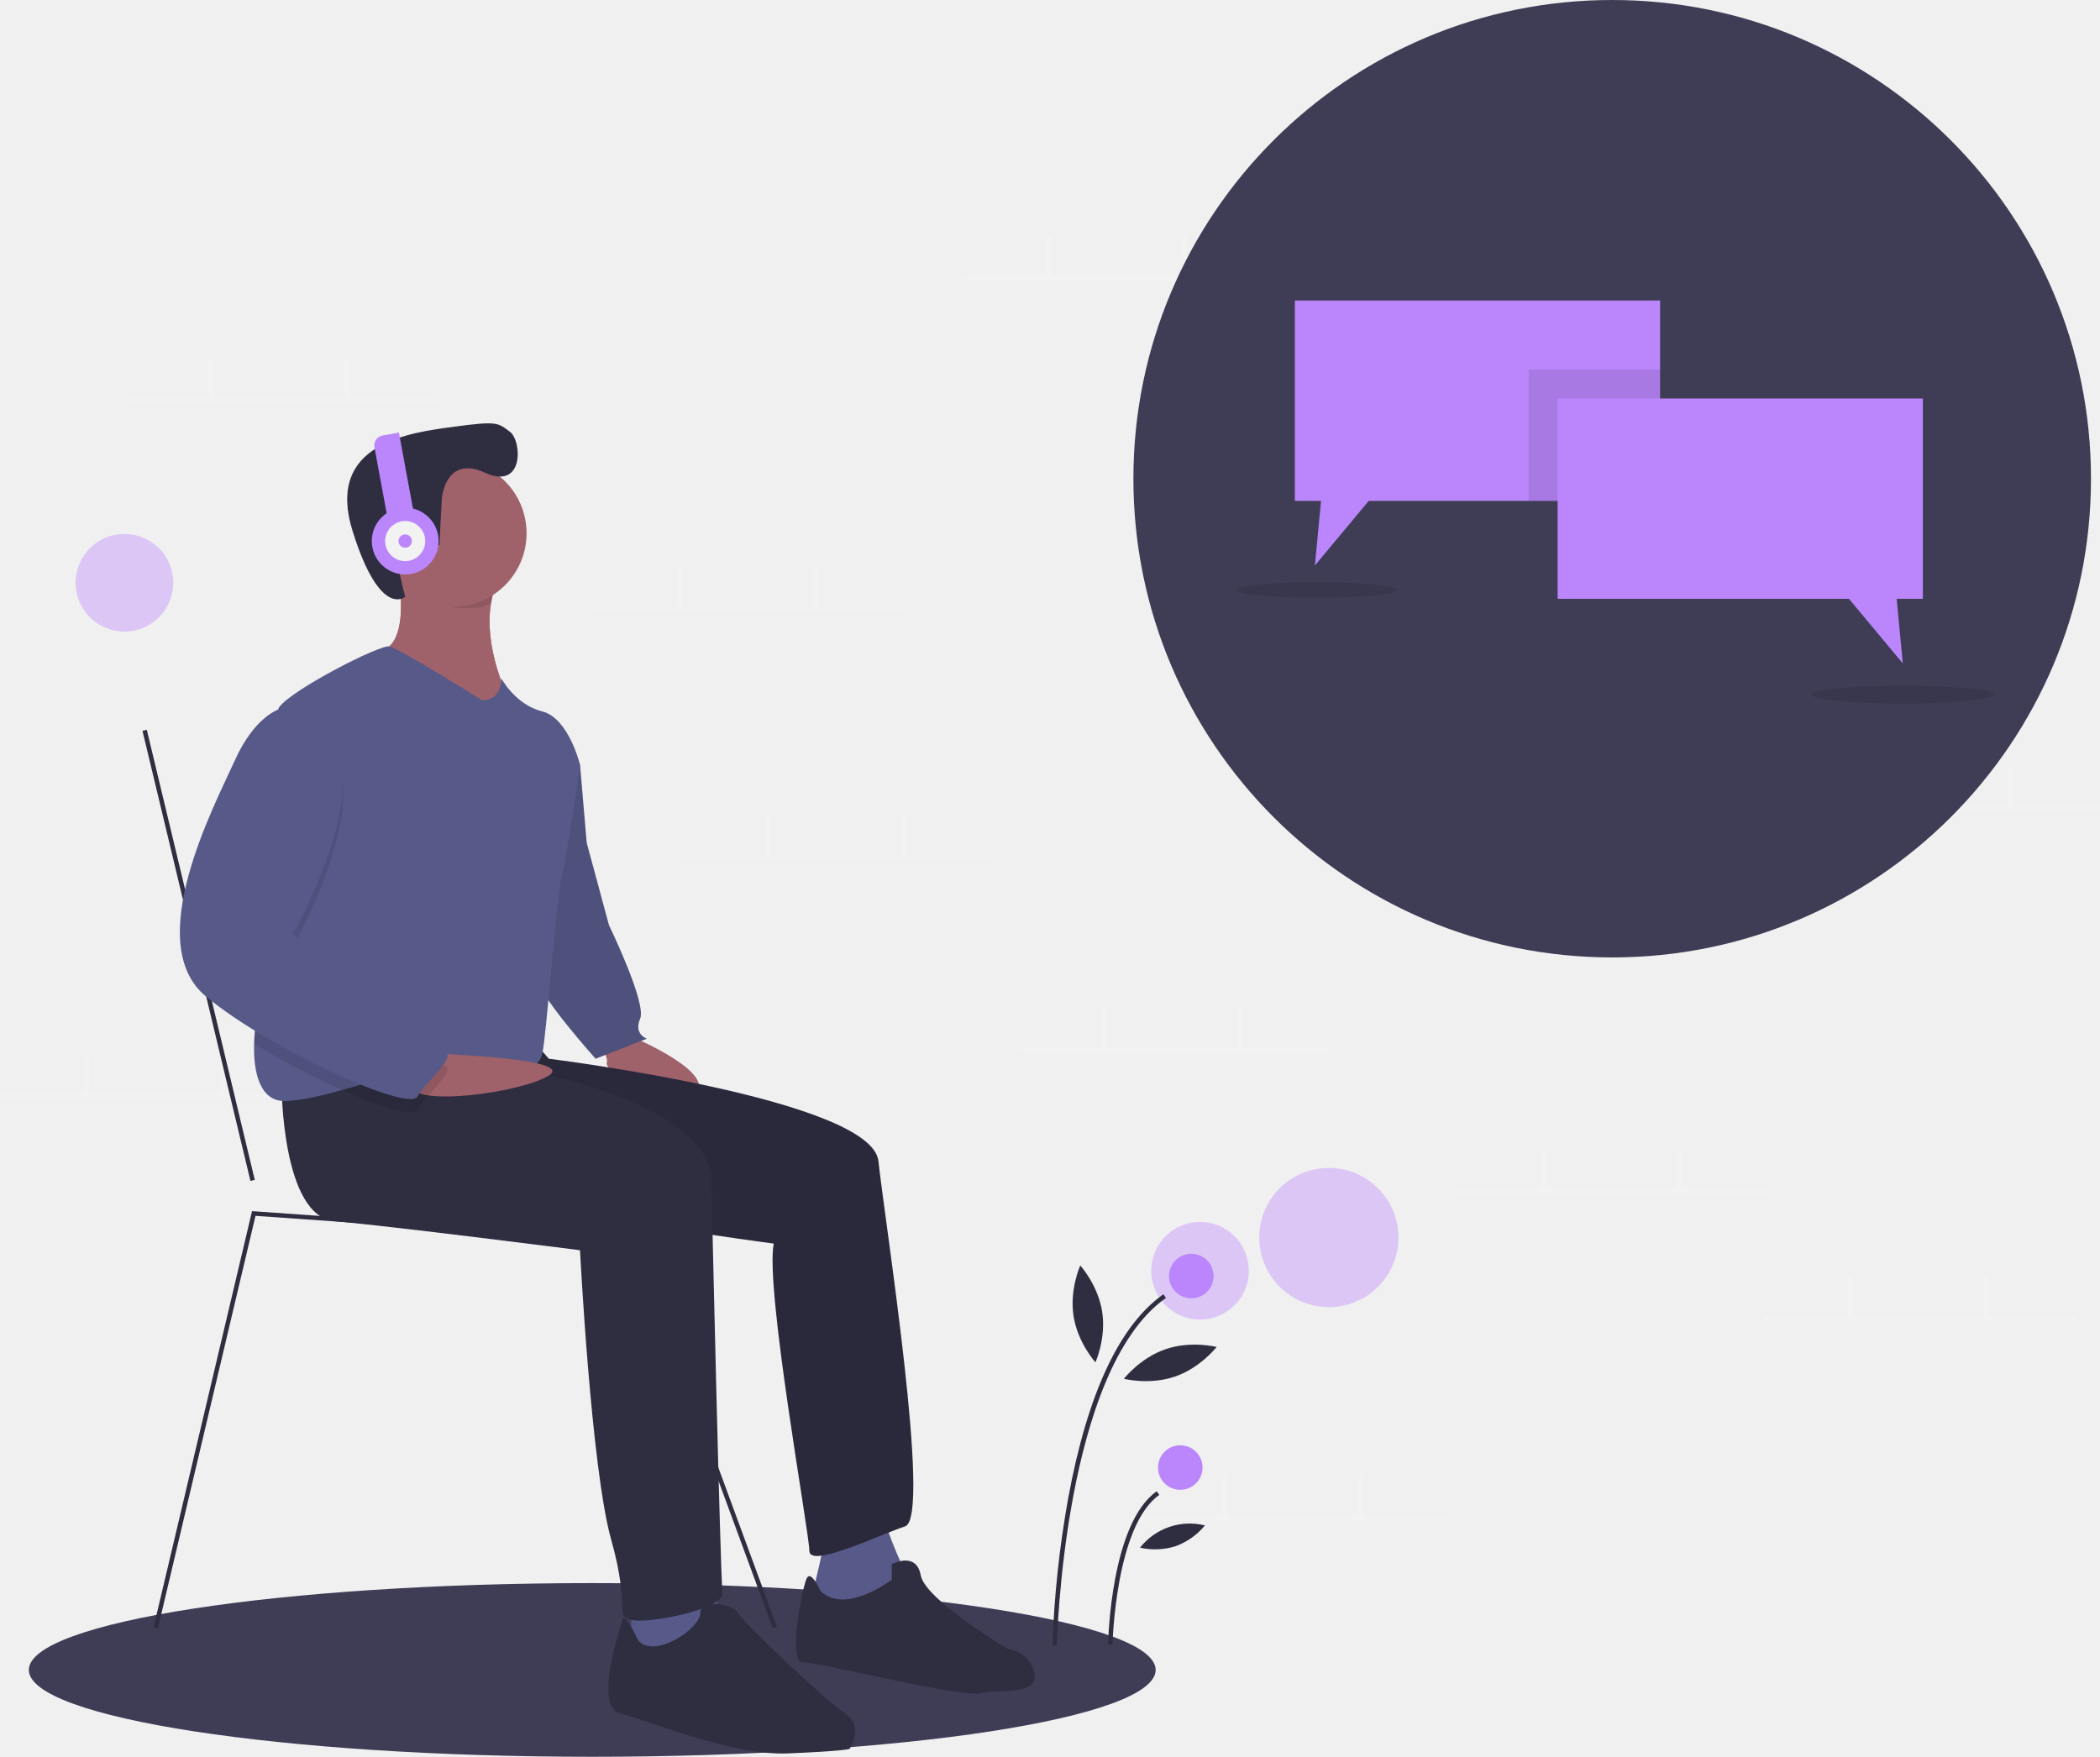
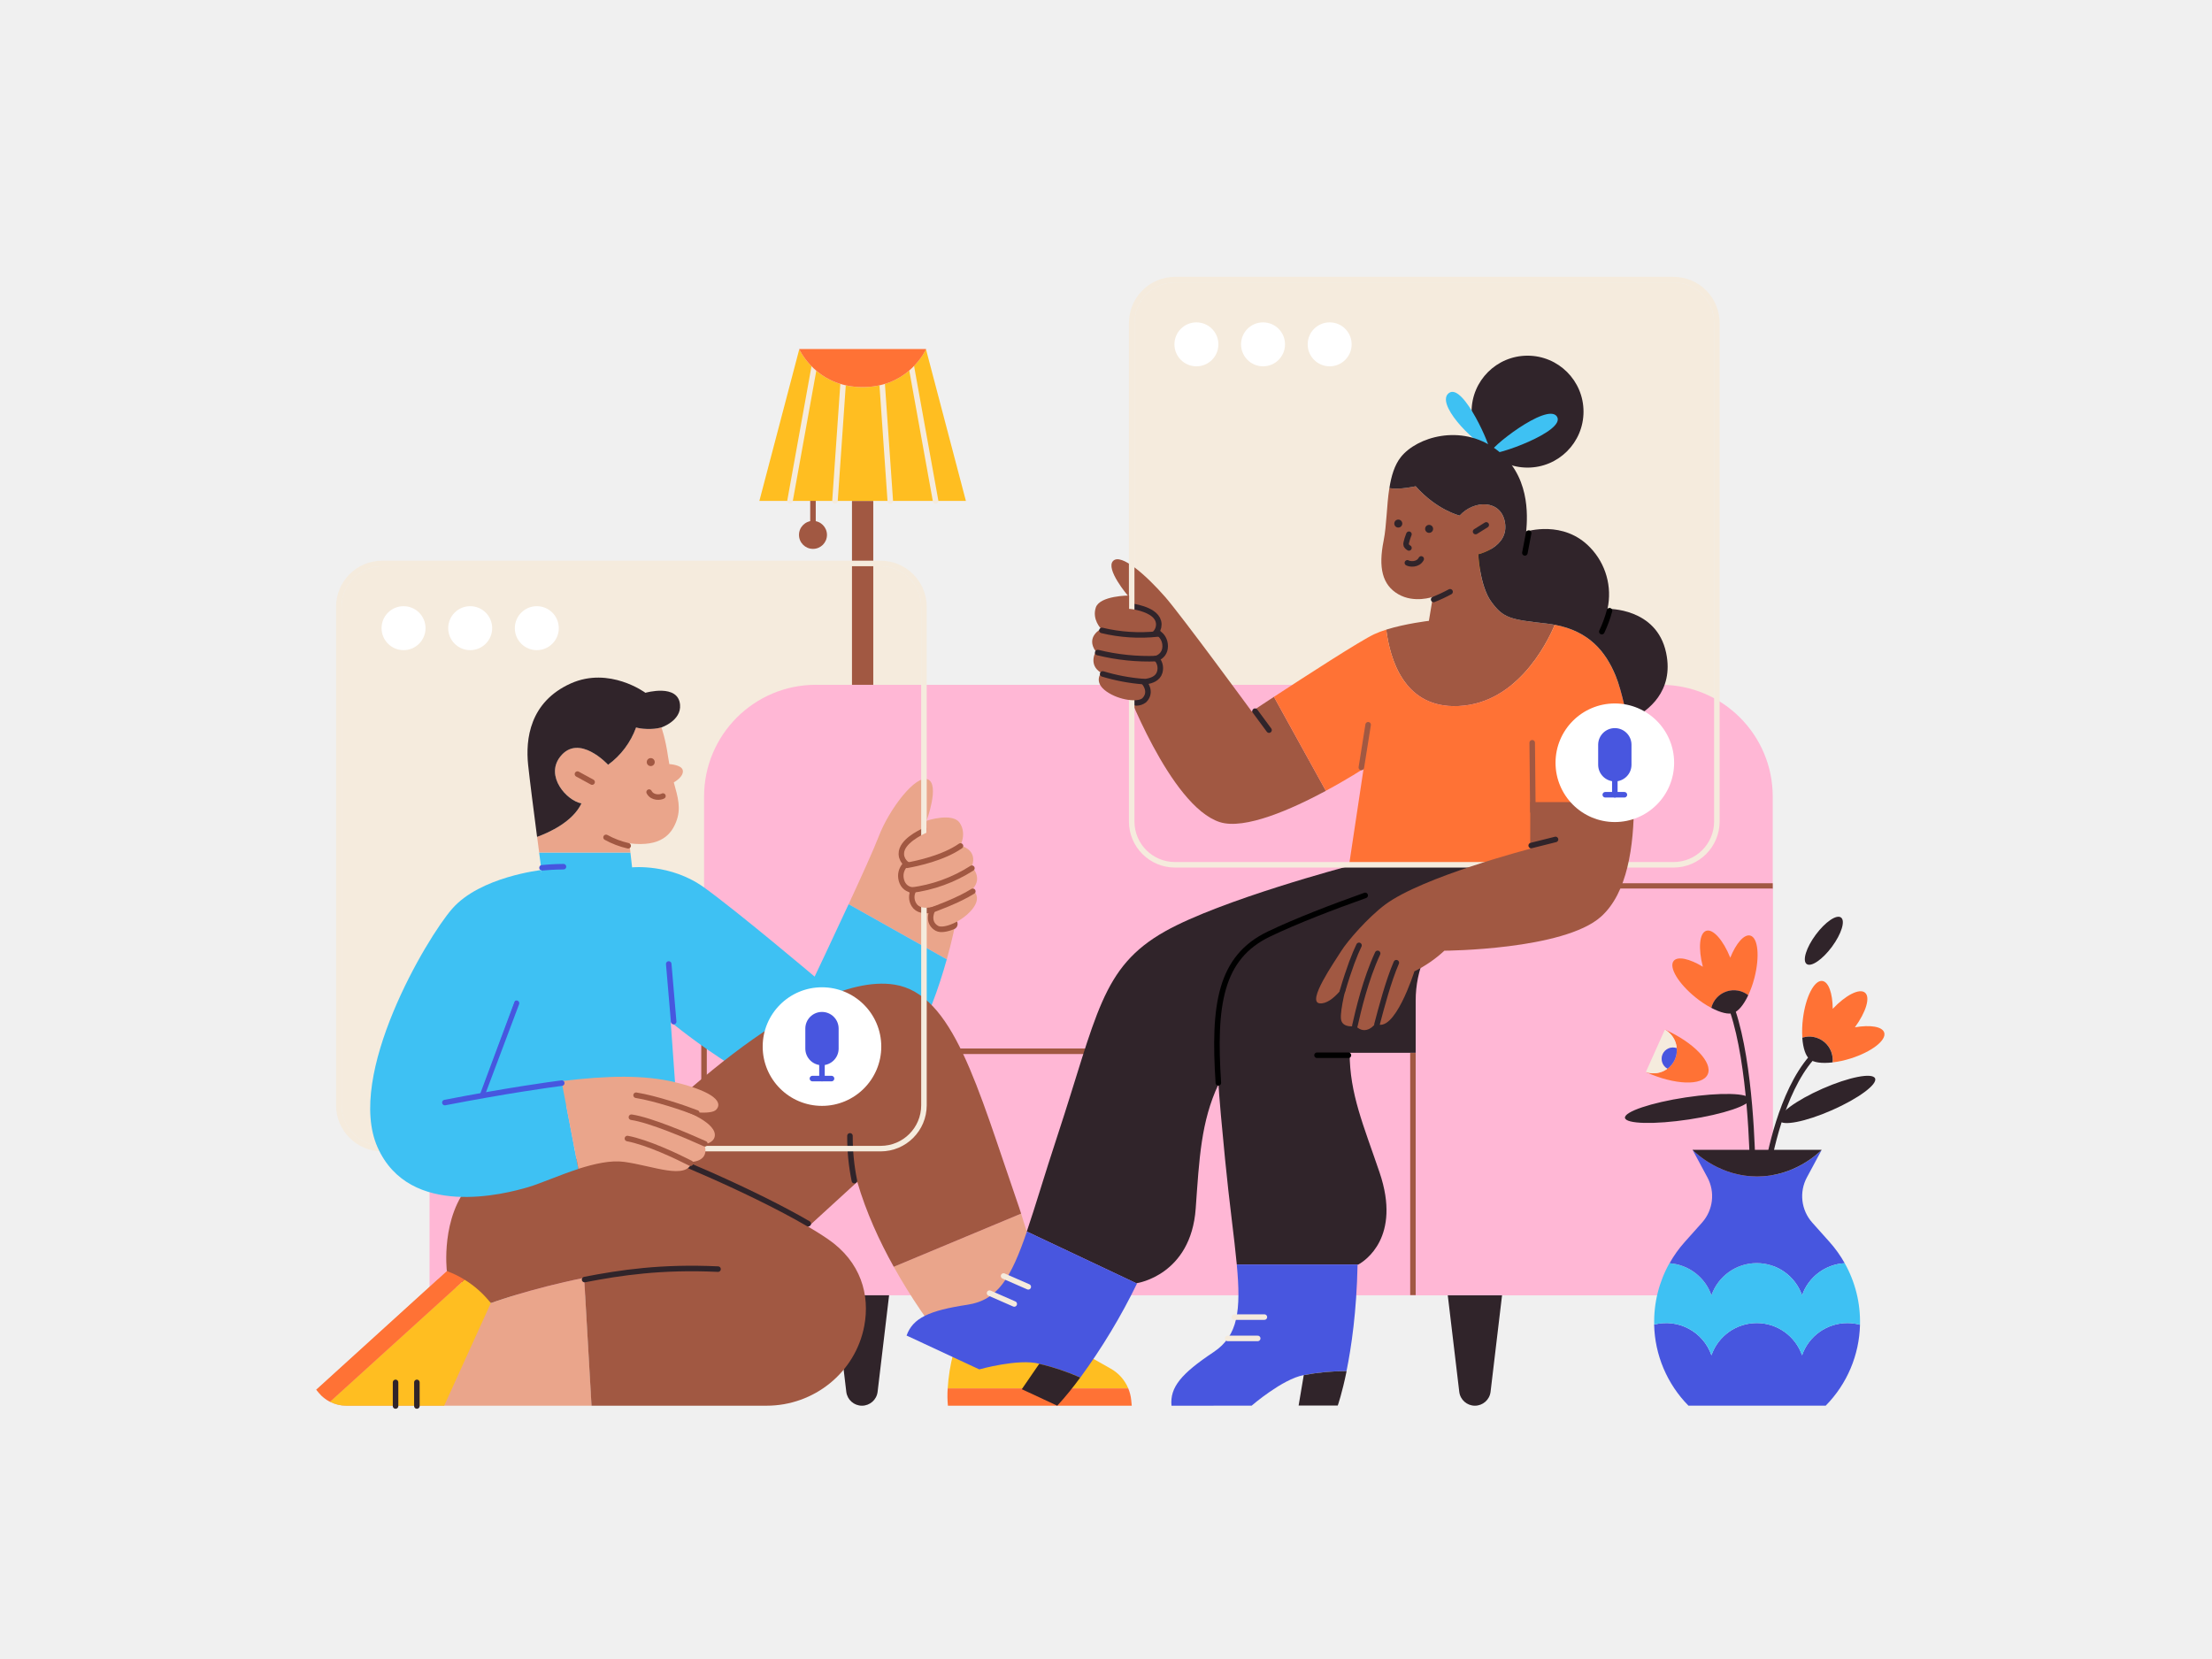
- <svg xmlns="http://www.w3.org/2000/svg" id="f76714af-ed50-409e-b13d-92d0a119c5d5" data-name="Layer 1" width="943" height="789" viewBox="0 0 943 789">
-   <ellipse cx="265.952" cy="750" rx="253" ry="39" fill="#3f3d56" />
-   <rect x="56" y="179" width="140" height="2" fill="#f2f2f2" />
-   <rect x="94" y="161" width="2" height="18.5" fill="#f2f2f2" />
-   <rect x="155" y="161" width="2" height="18.5" fill="#f2f2f2" />
-   <rect x="432" y="124" width="140" height="2" fill="#f2f2f2" />
-   <rect x="470" y="106" width="2" height="18.5" fill="#f2f2f2" />
-   <rect x="531" y="106" width="2" height="18.5" fill="#f2f2f2" />
-   <rect x="511" y="681" width="140" height="2" fill="#f2f2f2" />
-   <rect x="549" y="663" width="2" height="18.5" fill="#f2f2f2" />
-   <rect x="610" y="663" width="2" height="18.5" fill="#f2f2f2" />
-   <rect x="792" y="591" width="140" height="2" fill="#f2f2f2" />
-   <rect x="830" y="573" width="2" height="18.5" fill="#f2f2f2" />
-   <rect x="891" y="573" width="2" height="18.5" fill="#f2f2f2" />
-   <rect x="803" y="362" width="140" height="2" fill="#f2f2f2" />
-   <rect x="841" y="344" width="2" height="18.5" fill="#f2f2f2" />
-   <rect x="902" y="344" width="2" height="18.5" fill="#f2f2f2" />
-   <rect x="306" y="384" width="140" height="2" fill="#f2f2f2" />
-   <rect x="344" y="366" width="2" height="18.5" fill="#f2f2f2" />
-   <rect x="405" y="366" width="2" height="18.5" fill="#f2f2f2" />
-   <rect x="654" y="534" width="140" height="2" fill="#f2f2f2" />
-   <rect x="692" y="516" width="2" height="18.5" fill="#f2f2f2" />
-   <rect x="753" y="516" width="2" height="18.5" fill="#f2f2f2" />
-   <rect x="457" y="471" width="140" height="2" fill="#f2f2f2" />
-   <rect x="495" y="453" width="2" height="18.5" fill="#f2f2f2" />
-   <rect x="556" y="453" width="2" height="18.5" fill="#f2f2f2" />
-   <rect x="266" y="273" width="140" height="2" fill="#f2f2f2" />
-   <rect x="304" y="255" width="2" height="18.5" fill="#f2f2f2" />
-   <rect x="365" y="255" width="2" height="18.5" fill="#f2f2f2" />
-   <rect y="491" width="140" height="2" fill="#f2f2f2" />
-   <rect x="38" y="473" width="2" height="18.5" fill="#f2f2f2" />
-   <rect x="99" y="473" width="2" height="18.5" fill="#f2f2f2" />
-   <circle cx="723.952" cy="215" r="215" fill="#3f3d56" />
-   <rect x="216.691" y="380.634" width="2.001" height="207.872" transform="translate(-235.5043 8.62926) rotate(-13.48616)" fill="#2f2e41" />
-   <path d="M411.952,521s41,17,28,27-40-12-39-15-4-10-4-10Z" transform="translate(-128.5 -55.5)" fill="#9f616a" />
-   <path d="M375.952,387l13,12,3,35,10,37s17,35,14,42,3,9,3,9l-23,9s-25-28-25-34S375.952,387,375.952,387Z" transform="translate(-128.5 -55.5)" fill="#575a88" />
-   <path d="M375.952,387l13,12,3,35,10,37s17,35,14,42,3,9,3,9l-23,9s-25-28-25-34S375.952,387,375.952,387Z" transform="translate(-128.5 -55.5)" opacity="0.1" />
-   <path d="M498.952,747s-5,23-6,25,19,9,19,9l24-17s-10-22-10-26Z" transform="translate(-128.5 -55.5)" fill="#575a88" />
-   <path d="M367.952,523l7,8s145,18,148,46,24,160,12,164-43,19-43,11-20-118-16-138c0,0-173-22-177-47s4-36,4-36Z" transform="translate(-128.5 -55.5)" fill="#2f2e41" />
-   <path d="M367.952,523l7,8s145,18,148,46,24,160,12,164-43,19-43,11-20-118-16-138c0,0-173-22-177-47s4-36,4-36Z" transform="translate(-128.5 -55.5)" opacity="0.1" />
-   <path d="M496.952,770s-4-9-6-6-9,38-2,38,71,16,80,14,26,1,24-9-12-11-12-11-37-22-39-33-13-5-13-5v7S507.952,781,496.952,770Z" transform="translate(-128.5 -55.5)" fill="#2f2e41" />
-   <path d="M306.952,311s7,34-8,37,19,23,19,23l22,12,16-16s-14.5-29.5-3.5-51.5S306.952,311,306.952,311Z" transform="translate(-128.5 -55.5)" fill="#9f616a" />
-   <path d="M355.952,367l-16,16-22-12s-34-20-19-23c9.65-1.93,10.19-16.69,9.36-26.97a92.993,92.993,0,0,0-1.36-10.03s56.5-17.5,45.5,4.5a38.361,38.361,0,0,0-3.44,10.76C345.642,346.03,355.952,367,355.952,367Z" transform="translate(-128.5 -55.5)" fill="#9f616a" />
-   <polygon points="283.452 720.5 283.452 743.5 321.452 743.5 324.452 734.5 320.452 710.5 283.452 720.5" fill="#575a88" />
-   <path d="M254.952,543s0,59,24,61,110,13,110,13,5,98,14,130,1,34,9,36,42-5,41-12-5-184-5-184,9-38-111-56Z" transform="translate(-128.5 -55.5)" fill="#2f2e41" />
-   <path d="M414.952,792s-6-13-7-9-13,39-1,42,50,19,75,18,28-2,28-2,7-10-2-16-46-41-48-45-17-7-17,0S421.952,801,414.952,792Z" transform="translate(-128.5 -55.5)" fill="#2f2e41" />
-   <path d="M352.452,315.5a38.361,38.361,0,0,0-3.44,10.76c-4.98,3.01-8.31,2.24-14.56,2.24-9.27,0-13.01-11.85-19-18-.47-5.71-8.5.5-8.5.5S363.452,293.5,352.452,315.5Z" transform="translate(-128.5 -55.5)" opacity="0.1" />
-   <circle cx="203.452" cy="239.5" r="33" fill="#9f616a" />
-   <path d="M388.952,399s-5,36-8,49-7,73-9,81-14,10-38,7a45.103,45.103,0,0,0-4.54-.34c-14.78-.47-31.69,5.06-47.34,9.4-9,2.5-17.59,4.6-25.12,4.94-11.4.52-14.74-12.12-14.35-25.8.37-12.73,3.98-26.38,7.35-31.2,6.07-8.68.1-86.61,2.34-112.31v-.01c.34-3.92.87-6.62,1.66-7.68,6-8,45-28,49.37-27.19,4.36.81,41.63,24.19,41.63,24.19,9,0,8.71-9.76,8.71-9.76s6.29,11.76,18.29,14.76S388.952,399,388.952,399Z" transform="translate(-128.5 -55.5)" fill="#575a88" />
-   <path d="M322.105,528.643s64.416,2.051,53.132,9.704S313.952,553,312.952,543,322.105,528.643,322.105,528.643Z" transform="translate(-128.5 -55.5)" fill="#9f616a" />
-   <path d="M329.412,535.66c.21,3.84-10.12,12.49-13.46,18.34-1.85,3.24-16.17-1.03-33.88-8.94a347.397,347.397,0,0,1-39.47-20.86c.37-12.73,3.98-26.38,7.35-31.2,6.07-8.68.1-86.61,2.34-112.31v-.01a11.087,11.087,0,0,1,1.66-.68h12c41,19-6,101-6,101s62,51,68,53A1.798,1.798,0,0,1,329.412,535.66Z" transform="translate(-128.5 -55.5)" opacity="0.1" />
-   <path d="M265.952,374h-12s-11,3-20,23-42,82-13,106,91,52,95,45,18-18,12-20-68-53-68-53S306.952,393,265.952,374Z" transform="translate(-128.5 -55.5)" fill="#575a88" />
-   <path d="M326.875,279.644s1.448-20.048,19.314-11.873,16.7-14.357,11.301-18.338-5.228-4.967-24.974-2.303-58.082,7.177-45.686,46.881S310.452,323.5,310.452,323.5s-9.853-35.728.13-28.921l9.983,6.807,5.268-1.116Z" transform="translate(-128.5 -55.5)" fill="#2f2e41" />
-   <polygon points="347.014 731.345 283.237 557.952 114.729 546.058 70.925 731.23 68.979 730.77 113.175 543.942 114.022 544.003 284.667 556.048 284.891 556.655 348.891 730.655 347.014 731.345" fill="#2f2e41" />
-   <circle cx="596.704" cy="555.8" r="31.248" fill="#bb86fc" opacity="0.4" />
-   <circle cx="538.872" cy="570.724" r="21.92" fill="#bb86fc" opacity="0.4" />
-   <circle cx="55.872" cy="261.724" r="21.92" fill="#bb86fc" opacity="0.4" />
-   <path d="M603.083,794.618l-2-.039a463.835,463.835,0,0,1,7.1-66.287c8.648-46.881,23.029-77.67,42.743-91.512l1.148,1.637C606.022,670.75,603.106,793.382,603.083,794.618Z" transform="translate(-128.5 -55.5)" fill="#2f2e41" />
-   <path d="M628.083,794.139l-2-.039c.043-2.215,1.293-54.414,21.843-68.842l1.148,1.637C629.354,740.741,628.093,793.607,628.083,794.139Z" transform="translate(-128.5 -55.5)" fill="#2f2e41" />
-   <circle cx="534.952" cy="573.098" r="10" fill="#bb86fc" />
-   <circle cx="530" cy="659.098" r="10" fill="#bb86fc" />
-   <path d="M623.422,644.593c1.879,12.004-3.019,22.741-3.019,22.741s-7.945-8.726-9.825-20.73,3.019-22.741,3.019-22.741S621.542,632.589,623.422,644.593Z" transform="translate(-128.5 -55.5)" fill="#2f2e41" />
-   <path d="M656.109,673.746c-11.493,3.942-22.919.99-22.919.99s7.208-9.344,18.701-13.286,22.919-.99,22.919-.99S667.602,669.804,656.109,673.746Z" transform="translate(-128.5 -55.5)" fill="#2f2e41" />
-   <path d="M656.478,749.908a31.134,31.134,0,0,1-16.064.694,28.374,28.374,0,0,1,29.172-10.006A31.134,31.134,0,0,1,656.478,749.908Z" transform="translate(-128.5 -55.5)" fill="#2f2e41" />
-   <path d="M303.932,250.5h7.52a0,0,0,0,1,0,0v41a0,0,0,0,1,0,0h-12a0,0,0,0,1,0,0V254.98A4.48,4.48,0,0,1,303.932,250.5Z" transform="translate(-172.6472 4.49682) rotate(-10.46635)" fill="#bb86fc" />
-   <circle cx="181.952" cy="243" r="15" fill="#bb86fc" />
-   <circle cx="181.952" cy="243" r="9" fill="#f2f2f2" />
-   <circle cx="181.952" cy="243" r="3" fill="#bb86fc" />
-   <polygon points="745.452 134.956 745.452 224.956 614.622 224.956 590.452 253.956 593.212 224.956 581.452 224.956 581.452 134.956 745.452 134.956" fill="#bb86fc" />
-   <rect x="686.452" y="165.956" width="59" height="59" opacity="0.1" />
-   <polygon points="699.452 178.956 863.452 178.956 863.452 268.956 851.69 268.956 854.452 297.956 830.285 268.956 699.452 268.956 699.452 178.956" fill="#bb86fc" />
-   <ellipse cx="591.452" cy="264.956" rx="36" ry="3.512" opacity="0.1" />
-   <ellipse cx="854.452" cy="311.956" rx="41" ry="4" opacity="0.1" />
+ <svg xmlns="http://www.w3.org/2000/svg" id="Layer_2" data-name="Layer 2" viewBox="0 0 1600 1200">
+   <defs>
+     <style>.cls-1{fill:#f5ebdd;}.cls-2{fill:#a15842;}.cls-12,.cls-13,.cls-14,.cls-15,.cls-17,.cls-18,.cls-20,.cls-3,.cls-5,.cls-9{fill:none;}.cls-12,.cls-3,.cls-9{stroke:#a15842;}.cls-12,.cls-13,.cls-15,.cls-20,.cls-3,.cls-5,.cls-9{stroke-miterlimit:10;}.cls-13,.cls-15,.cls-18,.cls-20,.cls-3,.cls-5,.cls-9{stroke-width:4px;}.cls-4{fill:#ffbe21;}.cls-5{stroke:#f5ebdd;}.cls-12,.cls-13,.cls-15,.cls-17,.cls-18,.cls-20,.cls-5,.cls-9{stroke-linecap:round;}.cls-6{fill:#ff7235;}.cls-7{fill:#30242a;}.cls-8{fill:#ffb7d5;}.cls-10{fill:#eaa58b;}.cls-11{fill:#3ec1f3;}.cls-12,.cls-17{stroke-width:8px;}.cls-13{stroke:#4756df;}.cls-15,.cls-17{stroke:#30242a;}.cls-16{fill:#4856df;}.cls-17,.cls-18{stroke-linejoin:round;}.cls-18{stroke:#000;}.cls-19{fill:#fff;}.cls-20{stroke:#4856df;}.cls-21{fill:#4756df;}</style>
+   </defs>
+   <rect class="cls-1" x="247.09" y="409.56" width="419.28" height="419.28" rx="29.33" />
+   <circle class="cls-2" cx="588.05" cy="386.9" r="10.12" />
+   <line class="cls-3" x1="588.05" y1="351.72" x2="588.05" y2="383.53" />
+   <rect class="cls-2" x="616.26" y="362.33" width="15.4" height="133.01" />
+   <path class="cls-4" d="M669.8,252.66c-3.08,6.09-16,27.35-45.84,27.35s-42.75-21.26-45.84-27.35L549.27,362.33H698.66Z" />
+   <line class="cls-5" x1="657.35" y1="254.79" x2="676.75" y2="362.35" />
+   <line class="cls-5" x1="590.58" y1="256.19" x2="571.43" y2="362.35" />
+   <line class="cls-5" x1="611.38" y1="255.5" x2="603.96" y2="362.31" />
+   <line class="cls-5" x1="636.54" y1="255.5" x2="643.98" y2="362.52" />
+   <path class="cls-6" d="M624,280c29.85,0,42.76-21.26,45.84-27.35l0-.21H578.18l-.06.21C581.21,258.75,594.12,280,624,280Z" />
+   <rect class="cls-1" x="820.58" y="204.25" width="419.28" height="419.28" rx="29.33" />
+   <path class="cls-7" d="M623.47,1016.78h0a11.4,11.4,0,0,1-11.32-10l-8.44-70.91h39.52l-8.44,70.91A11.39,11.39,0,0,1,623.47,1016.78Z" />
+   <path class="cls-7" d="M1066.84,1016.78h0a11.38,11.38,0,0,1-11.31-10l-8.44-70.91h39.51l-8.44,70.91A11.39,11.39,0,0,1,1066.84,1016.78Z" />
+   <path class="cls-8" d="M391.59,642.81H569a0,0,0,0,1,0,0v294a0,0,0,0,1,0,0H310.7a0,0,0,0,1,0,0V723.69A80.89,80.89,0,0,1,391.59,642.81Z" />
+   <path class="cls-8" d="M590.14,495.34h611.24a80.89,80.89,0,0,1,80.89,80.89V936.78a0,0,0,0,1,0,0h-773a0,0,0,0,1,0,0V576.22a80.89,80.89,0,0,1,80.89-80.89Z" />
+   <line class="cls-9" x1="509.25" y1="686.13" x2="509.25" y2="936.78" />
+   <path class="cls-8" d="M590.14,760.4h611.24a80.89,80.89,0,0,1,80.89,80.89v95.5a0,0,0,0,1,0,0h-773a0,0,0,0,1,0,0v-95.5A80.89,80.89,0,0,1,590.14,760.4Z" />
+   <path class="cls-9" d="M963.84,760.4H587.22a78,78,0,0,0-78,78v98.42" />
+   <line class="cls-3" x1="1022.03" y1="761.63" x2="1022.03" y2="936.78" />
+   <line class="cls-3" x1="1282.27" y1="640.88" x2="1101.92" y2="640.88" />
+   <path class="cls-10" d="M455.28,610c23.13,2.89,30.34-6.93,33.73-15.42,3.85-9.63,1.37-17.91-1.63-28.67,0,0,7.64-4.16,6.45-8.93-1-3.85-9.69-4.28-9.69-4.28q-.51-2.58-.91-5.35c-1.93-13.5-4.82-21.21-4.82-21.21-6.75,1.93-15.42,1-18.31,0a57.67,57.67,0,0,1-20.24,27s-21.21-23.13-34.7-5.78c-11,14.15,4.82,31.8,15.42,33.73-6.3,13.29-23.25,21-32.07,24.22.54,4.18,1.05,8.06,1.5,11.44h66Z" />
+   <path class="cls-10" d="M684.83,693.92a375.44,375.44,0,0,0,8.52-37.62l-23.13-62.65s9.64-26,1-29.88S643.23,585,635.52,605.22c-3.33,8.74-12.43,28.83-21.68,48.82Z" />
+   <path class="cls-11" d="M589.25,706.42s-55.9-47.23-80.1-64.59-51.94-14.44-51.94-14.44L456,616.78H390c1,7.53,1.65,12.53,1.65,12.53L342.51,804.74,489,793.17l-3.85-54s79,66,124.34,59.76c40.89-5.66,64.12-64.7,75.33-105l-71-39.88C601.69,680.31,589.25,706.42,589.25,706.42Z" />
+   <path class="cls-7" d="M420.58,581.12c-10.6-1.93-26.43-19.58-15.42-33.73,13.49-17.35,34.7,5.78,34.7,5.78a57.67,57.67,0,0,0,20.24-27c2.89,1,11.56,1.93,18.31,0,0,0,14.46-4.82,13.49-16.38-1.29-15.52-25.06-8.68-25.06-8.68s-26-19.28-54-6.75C383,507.79,380.1,534.86,382,553.17c1.1,10.51,4.11,34,6.48,52.17C397.33,602.11,414.28,594.41,420.58,581.12Z" />
+   <path class="cls-12" d="M688.66,668.35c-4.41,1.82-8.28,2.35-10,1.36-4.32-2.46-5-7.61.13-14.85,0,0-12.19,4.75-15.95-1.43s1.89-11.87,1.89-11.87-8.63,2.38-10.74-5.3,5-11.7,5-11.7-4.86-1.81-5-6.88c-.19-7.37,11.82-13.35,15.28-14.92" />
+   <line class="cls-13" x1="487.28" y1="738.96" x2="483.71" y2="697.27" />
+   <path class="cls-9" d="M454.37,611.78a61,61,0,0,1-16-6.08" />
+   <line class="cls-13" x1="348.77" y1="791.72" x2="373.61" y2="725.67" />
+   <path class="cls-9" d="M479.52,575.79c-1.59,1-7.57,1.76-10-2.83" />
+   <circle class="cls-2" cx="470.7" cy="551.24" r="2.89" />
+   <line class="cls-9" x1="417.69" y1="559.92" x2="428.29" y2="565.7" />
+   <path class="cls-10" d="M688.1,977.54l73.83-21.85c-5.63-19.46-16.4-56.35-23.33-77.84l-92.13,38.46A422,422,0,0,0,688.1,977.54Z" />
+   <path class="cls-14" d="M447.57,836.54,474.3,849.1l-24.56-14.84C448.32,835.74,447.57,836.54,447.57,836.54Z" />
+   <polygon class="cls-14" points="551.52 885.37 574.8 896.3 579.65 891.86 551.52 885.37" />
+   <path class="cls-4" d="M689.5,979.19a128,128,0,0,0-4,25.07H816.11A29.28,29.28,0,0,0,803.47,990l-37.83-21.42s-1.44-5-3.71-12.9L688.1,977.54C689,978.62,689.5,979.19,689.5,979.19Z" />
+   <path class="cls-6" d="M685.64,1016.78h133l-.41-4.12a29.14,29.14,0,0,0-2.13-8.4H685.49A77.71,77.71,0,0,0,685.64,1016.78Z" />
+   <path class="cls-2" d="M620.1,854.86c6.38,22,16.15,43.11,26.37,61.45l92.13-38.46c-1-3.23-2-6.11-2.84-8.54C706.93,786,689.5,719,647.09,712.21c-66.75-10.62-180.3,104.34-197.35,122L474.3,849.1l77.22,36.27,28.13,6.49Z" />
+   <path class="cls-15" d="M618,854a157,157,0,0,1-3.2-32.4" />
+   <path class="cls-7" d="M975.76,626.42s-92.37,24.37-133,47.23c-46.27,26-49.16,60.72-78.07,148.43-9.31,28.23-15.89,50.91-22,68.73l79.64,37.6.15-.3s39-5.73,42.41-54c2.57-36,3.8-62.71,16.38-89.64l214.94-158.07Z" />
+   <path class="cls-16" d="M699.75,943.76c-27.85,4.22-39.47,9.64-44,22.27l52.61,24.49s28.21-8,43.4-4.09l0,.05a169.27,169.27,0,0,1,29.67,9.93,443.14,443.14,0,0,0,41-68l-79.64-37.6C731.37,924.16,721.85,940.41,699.75,943.76Z" />
+   <path class="cls-7" d="M739.09,1004.84l25.66,11.94a228.29,228.29,0,0,0,16.62-20.37,169.27,169.27,0,0,0-29.67-9.93Z" />
+   <line class="cls-5" x1="725.92" y1="922.98" x2="743.78" y2="930.79" />
+   <line class="cls-5" x1="715.77" y1="935.37" x2="733.63" y2="943.19" />
+   <circle class="cls-4" cx="1069.25" cy="401.84" r="10.12" />
+   <circle class="cls-7" cx="1104.92" cy="297.75" r="40.48" />
+   <path class="cls-11" d="M1077,324.74c2.48,1.14-18.31-48.2-28.91-40.49C1038.07,291.51,1064.43,319,1077,324.74Z" />
+   <path class="cls-11" d="M1078.11,327.75c2.27,2.71,55.29-15.84,48-26.55C1119,290.91,1075.85,325,1078.11,327.75Z" />
+   <path class="cls-7" d="M1177.21,521.36l4.64-.72,0-1.36A39.88,39.88,0,0,1,1177.21,521.36Z" />
+   <path class="cls-2" d="M1050.94,510.76c45.12.82,67.89-45.12,73.67-58.83-2-.37-4-.69-6.2-.93-26-2.89-30.84-3.85-39.52-15.42s-9.64-34.7-9.64-34.7,22.48-5,19.28-23.13c-2.89-16.39-22.17-16.39-32.77-4.82,0,0-16.39-3.86-31.81-21.21,0,0-11.28,2.65-19,1.36-2,12.62-1.88,26.74-4.16,38.16-3.86,19.28-1,31.81,10.6,38.56s25.06,1.92,25.06,1.92l-2.89,17.35s-16.83,1.95-30.86,6.36C1005.49,477.21,1015.52,510.12,1050.94,510.76Z" />
+   <polygon class="cls-2" points="1113.59 626.42 1118.84 622.86 1109.74 626.42 1113.59 626.42" />
+   <path class="cls-2" d="M905.4,514.62s-50.53-69-62.65-82.9c-13.5-15.42-31.81-31.8-37.59-26s10.6,25.06,10.6,25.06l-2.89,62.65s33.2,89.53,69.4,101.21c18.1,5.84,52.48-9.56,76.77-22.6l-37.57-68C911.92,510.3,905.4,514.62,905.4,514.62Z" />
+   <path class="cls-6" d="M1177.21,521.36s-3.86-21.2-8.68-32.77c-7.21-17.32-19.11-32-43.92-36.66-5.78,13.71-28.55,59.65-73.67,58.83-35.42-.64-45.45-33.55-48.21-55.33a70.8,70.8,0,0,0-8.66,3.28c-10.17,4.75-49.92,30.49-72.6,45.33L959,572c15.79-8.47,27.32-16,27.32-16l-10.6,70.36h134l9.1-3.56,63-42.74A397,397,0,0,0,1177.21,521.36Z" />
+   <path class="cls-7" d="M1205.16,472.21c-6.91-32.81-42.41-31.81-42.41-31.81a48.82,48.82,0,0,0-12.53-44.34c-19.28-20.24-46.27-11.57-46.27-11.57,1-11.56,2.89-41.44-22.17-59.75s-56.86-8.68-68.43,5.78c-4.71,5.89-7,13.87-8.37,22.56,7.69,1.29,19-1.36,19-1.36,15.42,17.35,31.81,21.21,31.81,21.21,10.6-11.57,29.88-11.57,32.77,4.82,3.2,18.13-19.28,23.13-19.28,23.13s1,23.13,9.64,34.7,13.5,12.53,39.52,15.42c2.16.24,4.22.56,6.2.93,24.81,4.65,36.71,19.34,43.92,36.66,4.82,11.57,8.68,32.77,8.68,32.77a39.88,39.88,0,0,0,4.59-2.08C1191.17,514.42,1211.12,500.51,1205.16,472.21Z" />
+   <line class="cls-15" x1="1067.33" y1="384.49" x2="1075.04" y2="379.68" />
+   <path class="cls-15" d="M1018,407.12c1.6,1,7.57,1.76,10-2.83" />
+   <circle class="cls-7" cx="1033.72" cy="382.54" r="2.89" />
+   <circle class="cls-7" cx="1011.42" cy="378.71" r="2.89" />
+   <path class="cls-15" d="M1019.13,386.42s-2.63,6.59-2,7.91a4.93,4.93,0,0,0,2,2" />
+   <path class="cls-17" d="M822,506.44a7.4,7.4,0,0,0,4.35-1.46c3.41-3.41,2.72-8.4-3.94-13.84,0,0,12.62,1.31,14.54-5.44s-4.81-10.6-4.81-10.6,8.67,0,8.67-7.71-7.71-9.64-7.71-9.64,4.08-2.95,2.89-7.71c-1.93-7.71-18.31-9.64-18.31-9.64l-2.26-2.76" />
+   <path class="cls-15" d="M1037,433.6a111.52,111.52,0,0,0,11.88-5.55" />
+   <line class="cls-15" x1="907.8" y1="514.4" x2="917.93" y2="528.11" />
+   <line class="cls-9" x1="989.62" y1="524.24" x2="984.7" y2="555.12" />
+   <line class="cls-9" x1="1108.77" y1="586.9" x2="1108.29" y2="537.27" />
+   <path class="cls-18" d="M1164.21,441.75a88.6,88.6,0,0,1-5.57,15.14" />
+   <line class="cls-18" x1="1105.72" y1="385.6" x2="1102.99" y2="399.92" />
+   <path class="cls-7" d="M1047.09,627.39s-82.9,26-129.16,48.19c-46,22-40.48,73.25-31.81,162.89,3.07,31.69,6.66,56.5,8.48,76.15h88c4.52-2.52,31.2-19.65,15.29-66.51-11.62-34.21-21.65-56.87-21.65-86.59h73.6a80.44,80.44,0,0,0,80.41-78.14l1.61-56Z" />
+   <path class="cls-16" d="M877.82,978c-23.44,15.62-31.67,25.44-30.45,38.81l58-.08s22.17-19.19,37.59-22.08a164.44,164.44,0,0,1,31-2.89c3.53-17.29,7.33-43.24,8-76.78l.64-.33h-88C897.67,947.63,895.72,966.05,877.82,978Z" />
+   <path class="cls-7" d="M939.33,1016.64l28.31,0s3.08-8.61,6.4-24.87a164.44,164.44,0,0,0-31,2.89Z" />
+   <line class="cls-18" x1="975.35" y1="763.29" x2="952.63" y2="763.29" />
+   <line class="cls-5" x1="892.83" y1="952.69" x2="914.56" y2="952.69" />
+   <line class="cls-5" x1="888" y1="968.11" x2="909.73" y2="968.11" />
+   <circle class="cls-19" cx="594.56" cy="757.02" r="42.89" />
+   <rect class="cls-16" x="582.51" y="731.96" width="24.1" height="38.55" rx="12.05" />
+   <line class="cls-20" x1="594.56" y1="766.66" x2="594.56" y2="780.16" />
+   <line class="cls-20" x1="587.65" y1="780.16" x2="601.46" y2="780.16" />
+   <circle class="cls-19" cx="291.9" cy="454.37" r="15.9" />
+   <circle class="cls-19" cx="340.1" cy="454.37" r="15.9" />
+   <circle class="cls-19" cx="388.29" cy="454.37" r="15.9" />
+   <path class="cls-1" d="M637,409.56a29.32,29.32,0,0,1,29.32,29.32V799.51A29.32,29.32,0,0,1,637,828.83H276.41a29.32,29.32,0,0,1-29.32-29.32V438.88a29.32,29.32,0,0,1,29.32-29.32H637m0-4H276.41a33.36,33.36,0,0,0-33.32,33.32V799.51a33.36,33.36,0,0,0,33.32,33.32H637a33.36,33.36,0,0,0,33.32-33.32V438.88A33.36,33.36,0,0,0,637,405.56Z" />
+   <path class="cls-8" d="M1104.84,642.81h177.43a0,0,0,0,1,0,0v294a0,0,0,0,1,0,0H1024a0,0,0,0,1,0,0V723.69A80.89,80.89,0,0,1,1104.84,642.81Z" />
+   <path class="cls-21" d="M1237.93,936.94a34.7,34.7,0,0,1,65.54,0,34.72,34.72,0,0,1,30.86-23.23,86.59,86.59,0,0,0-10.89-15.27l-12.6-14.11A28.71,28.71,0,0,1,1307,851.6l10.7-19.88h0c-3,3-20.36,19.28-46.71,19.28s-43.7-16.25-46.7-19.28h0l10.71,19.88a28.73,28.73,0,0,1-3.86,32.73l-12.6,14.11a86.41,86.41,0,0,0-10.91,15.3A34.7,34.7,0,0,1,1237.93,936.94Z" />
+   <path class="cls-21" d="M1336.24,957a34.72,34.72,0,0,0-32.77,23.3,34.69,34.69,0,0,0-65.54,0,34.71,34.71,0,0,0-41.45-22.2,86.33,86.33,0,0,0,24.82,58.66h99.28a86.29,86.29,0,0,0,24.81-58.53A34.9,34.9,0,0,0,1336.24,957Z" />
+   <path class="cls-7" d="M1270.94,851c26.35,0,43.7-16.25,46.71-19.28h-93.41C1227.24,834.75,1244.6,851,1270.94,851Z" />
+   <path class="cls-11" d="M1237.93,980.32a34.69,34.69,0,0,1,65.54,0,34.69,34.69,0,0,1,41.92-22.07,86.35,86.35,0,0,0-11.06-44.54,34.72,34.72,0,0,0-30.86,23.23,34.7,34.7,0,0,0-65.54,0,34.7,34.7,0,0,0-30.4-23.2,86.48,86.48,0,0,0-11,44.38,34.71,34.71,0,0,1,41.45,22.2Z" />
+   <path class="cls-15" d="M1277.86,848.27c1.9-11.66,10.57-57.92,32.36-83" />
+   <path class="cls-15" d="M1267.79,848.6c-.14-13.24-1.5-78.3-14.44-117.12" />
+   <ellipse class="cls-7" cx="1321.67" cy="795.36" rx="37.8" ry="8.5" transform="translate(-208.38 599.54) rotate(-23.75)" />
+   <ellipse class="cls-7" cx="1319.25" cy="680.5" rx="20.91" ry="7.3" transform="translate(-12.4 1336.42) rotate(-53.51)" />
+   <ellipse class="cls-7" cx="1220.51" cy="801.71" rx="45.61" ry="8.06" transform="translate(-106.19 191.58) rotate(-8.6)" />
+   <path class="cls-6" d="M1204.28,744.71l0,.07a16.86,16.86,0,0,1-13.76,30.64l0,.07c20.88,9.38,40.9,10.09,44.72,1.59S1225.16,754.09,1204.28,744.71Z" />
+   <path class="cls-6" d="M1266,676.72c-4.45-1.15-10.23,5.57-14.45,16-5.08-12.63-12.45-21.08-17.41-19.44s-5.86,12.81-2.42,26c-9.58-5.84-18.23-7.8-21.11-4.23-3.68,4.56,3.41,16.38,15.84,26.41a70.73,70.73,0,0,0,11.37,7.57,16.85,16.85,0,0,1,26.73-9.15,71.84,71.84,0,0,0,4.45-12.46C1273,691.92,1271.67,678.19,1266,676.72Z" />
+   <path class="cls-6" d="M1362.9,746.89c-1.37-4.38-10.13-5.73-21.19-3.82,8-11,11.32-21.71,7.3-25.06s-14,1.81-23.34,11.69c-.11-11.22-3-19.59-7.57-20.15-5.81-.71-12.1,11.56-14,27.41a70.93,70.93,0,0,0-.41,13.65,16.85,16.85,0,0,1,21.9,17.85,71.57,71.57,0,0,0,12.93-2.81C1353.71,760.88,1364.65,752.48,1362.9,746.89Z" />
+   <path class="cls-7" d="M1319.57,753.71a16.84,16.84,0,0,0-15.93-3.1c.54,7.54,2.45,13.31,5.32,15.46,2.67,2.48,8.87,3.3,16.58,2.39A16.83,16.83,0,0,0,1319.57,753.71Z" />
+   <path class="cls-7" d="M1248.88,717.11A16.82,16.82,0,0,0,1237.83,729c6.68,3.53,12.59,5,15.93,3.66,3.52-1,7.49-5.78,10.8-12.81A16.83,16.83,0,0,0,1248.88,717.11Z" />
+   <path class="cls-1" d="M1206.14,773a8.19,8.19,0,0,1,6.72-14.87,16.85,16.85,0,0,0-8.61-13.37l-13.76,30.64A16.82,16.82,0,0,0,1206.14,773Z" />
+   <path class="cls-16" d="M1202.63,762.5a8.19,8.19,0,0,0,3.51,10.52,16.82,16.82,0,0,0,6.72-14.87A8.19,8.19,0,0,0,1202.63,762.5Z" />
+   <circle class="cls-19" cx="865.4" cy="249.07" r="15.9" />
+   <circle class="cls-19" cx="913.59" cy="249.07" r="15.9" />
+   <circle class="cls-19" cx="961.78" cy="249.07" r="15.9" />
+   <path class="cls-1" d="M1210.53,204.25a29.33,29.33,0,0,1,29.33,29.33V594.21a29.33,29.33,0,0,1-29.33,29.32H849.91a29.33,29.33,0,0,1-29.33-29.32V233.58a29.33,29.33,0,0,1,29.33-29.33h360.62m0-4H849.91a33.37,33.37,0,0,0-33.33,33.33V594.21a33.36,33.36,0,0,0,33.33,33.32h360.62a33.36,33.36,0,0,0,33.33-33.32V233.58a33.37,33.37,0,0,0-33.33-33.33Z" />
+   <path class="cls-2" d="M816.72,430.76s-21.2,0-24.09,8.67,3.85,15.43,3.85,15.43-11.56,5.78-3.85,16.38c0,0-5.79,9.64,3.85,15.42,0,0-5.78,6.75,3.86,13.5s23.13,7.71,26,4.82c3.41-3.41,2.72-8.4-3.94-13.84,0,0,12.62,1.31,14.54-5.44s-4.81-10.6-4.81-10.6,8.67,0,8.67-7.71-7.71-9.64-7.71-9.64,4.08-2.95,2.89-7.71c-1.42-5.67-10.64-8.21-15.43-9.16a33.32,33.32,0,0,0-3.85-.48Z" />
+   <path class="cls-15" d="M797.59,487.47A139.18,139.18,0,0,0,827,493" />
+   <path class="cls-15" d="M794,472a153.66,153.66,0,0,0,42.68,4.39" />
+   <path class="cls-15" d="M797.05,456a118.34,118.34,0,0,0,40.42,2.58" />
+   <path class="cls-2" d="M1106.84,613.93s-78.07,20.25-105.06,40.49c-12.19,9.14-27,26-31.8,33.73s-25.06,36.63-15.42,37.59,20.24-16.38,20.24-16.38S969,730.56,970,737.31s10.6,4.82,10.6,4.82c7.71,7.71,14.46-1.93,14.46-1.93,13.49,8.67,28-37.59,28-37.59a91,91,0,0,0,21.69-14.94s86.26-.48,113.25-24.58c19.16-17.1,23.89-50.83,23.88-82.93h-75Z" />
+   <line class="cls-15" x1="1107.56" y1="611.59" x2="1125.16" y2="607.19" />
+   <path class="cls-15" d="M971,717c5-17,9-27,12-33.19" />
+   <path class="cls-15" d="M996.48,689.6c-8.68,18.7-14,41.26-16.48,52.4" />
+   <path class="cls-15" d="M1010,696.34c-5.67,13-10.82,32.56-14,44.66" />
+   <path class="cls-18" d="M987.48,647.67c-23.49,8.36-49.71,18.4-69.55,27.91-35.56,17-40.33,51.51-36.66,107.68" />
+   <path class="cls-10" d="M422.57,924.29c-39.43,8-67.53,18.28-67.53,18.28L317.1,925.76l.08-.83-88.41,80.29,1.93,2.31a25.72,25.72,0,0,0,19.75,9.25H427.9Z" />
+   <path class="cls-2" d="M355,942.57s28.1-10.33,67.53-18.28l5.33,92.49H554.51c34.24,0,64.25-24,70.63-57.64,4.25-22.45-2.39-46.49-26.25-62.84-38.38-26.3-120.48-60.72-141.68-67.47l-116.63,27c-22.17,24.1-17.35,63.61-17.35,63.61Z" />
+   <path class="cls-15" d="M422.86,925.54c26.22-5.07,55.51-9.46,96.51-7.55" />
+   <path class="cls-15" d="M459.21,827.83c18.55,5.91,83.73,33,125.44,57.3" />
+   <path class="cls-4" d="M336,925.63l-97.29,88.29a25.61,25.61,0,0,0,11.77,2.86H321.3L355,942.57A72.07,72.07,0,0,0,336,925.63Z" />
+   <path class="cls-6" d="M323.23,919.43l-94.46,85.79,1.93,2.31a25.61,25.61,0,0,0,8,6.39L336,925.63A64.25,64.25,0,0,0,323.23,919.43Z" />
+   <line class="cls-15" x1="301.54" y1="999.92" x2="301.54" y2="1017" />
+   <line class="cls-15" x1="286.12" y1="999.92" x2="286.12" y2="1017" />
+   <path class="cls-13" d="M392.05,627.69c3-.28,9.26-.79,15.52-.79" />
+   <path class="cls-10" d="M670.22,593.65s18.8-6.23,24,1.61.38,16.4.38,16.4,13.09,2.59,8.32,15.25c0,0,8.39,8,.39,16.4,0,0,7.6,5.13-.15,14.48s-20.9,14-24.57,11.92c-4.32-2.46-5-7.61.13-14.85,0,0-12.19,4.75-15.95-1.43s1.89-11.87,1.89-11.87-8.63,2.38-10.74-5.3,5-11.7,5-11.7-4.86-1.81-5-6.88c-.19-7.37,12.74-13.79,16.2-15.35Z" />
+   <path class="cls-9" d="M656,625.91c7.42-1.3,26.27-5.32,38.75-14" />
+   <path class="cls-9" d="M659,643.92A106,106,0,0,0,703,628" />
+   <path class="cls-9" d="M673,658.59c2.67-.94,20.09-7.19,30.66-13.89" />
+   <path class="cls-11" d="M406.17,782c-17.45,2.13-36.92,5.28-58.84,9.2l30.84-82.89,13.49-79s-44.33,4.82-64.57,28c-18.67,21.33-77.11,120.48-54,172.53S365.64,863.53,382,858.71c8.93-2.63,22.46-8.69,36.35-13.2Z" />
+   <path class="cls-10" d="M451.42,840.4c21.21,2.89,45.3,13.49,49.16,0,0,0,13-.33,8.9-12.69,0,0,6.52-.81,7.48-5.63,1.93-9.63-21.2-18.31-21.2-18.31s18.31,2.89,22.17-1c4.91-4.92.13-12.75-29.78-20-21.72-5.26-48-4.94-82-.78l12.21,63.47C430,841.76,441.78,839.08,451.42,840.4Z" />
+   <path class="cls-9" d="M504,805c-10.27-3.94-29.77-10.49-43.9-12.79" />
+   <path class="cls-9" d="M509.88,827.31c-13.4-6-39.28-17.12-53.16-19.2" />
+   <path class="cls-9" d="M499.49,841.4c-10.33-5.24-31-15.08-45.66-17.87" />
+   <path class="cls-13" d="M406.34,783.44c-9.42,1.22-39.55,5.38-84.56,14.07" />
+   <circle class="cls-19" cx="1168.05" cy="551.72" r="42.89" />
+   <rect class="cls-16" x="1156" y="526.66" width="24.1" height="38.55" rx="12.05" />
+   <line class="cls-20" x1="1168.05" y1="561.36" x2="1168.05" y2="574.86" />
+   <line class="cls-20" x1="1161.14" y1="574.86" x2="1174.96" y2="574.86" />
</svg>
